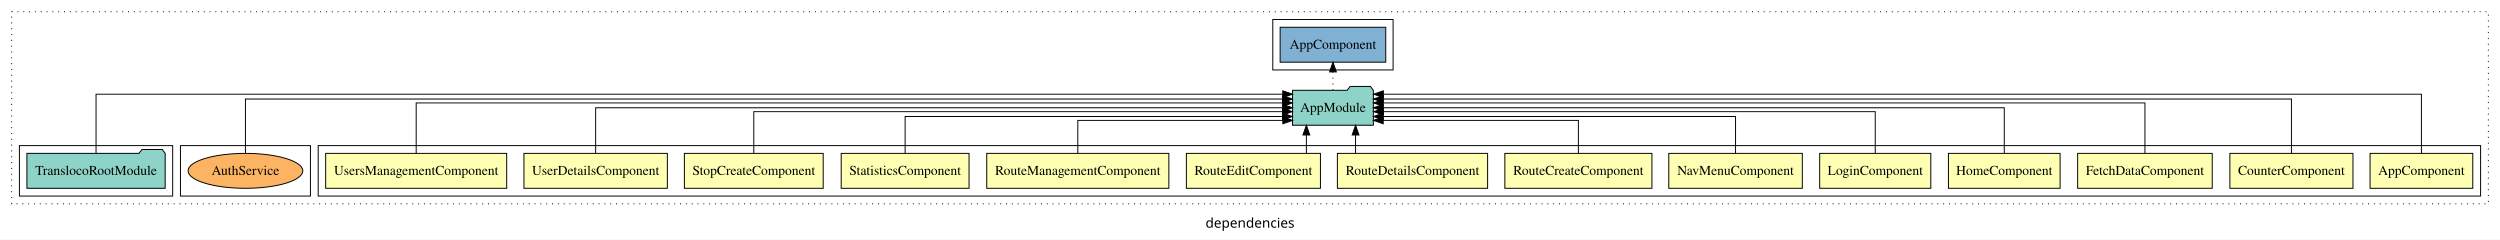
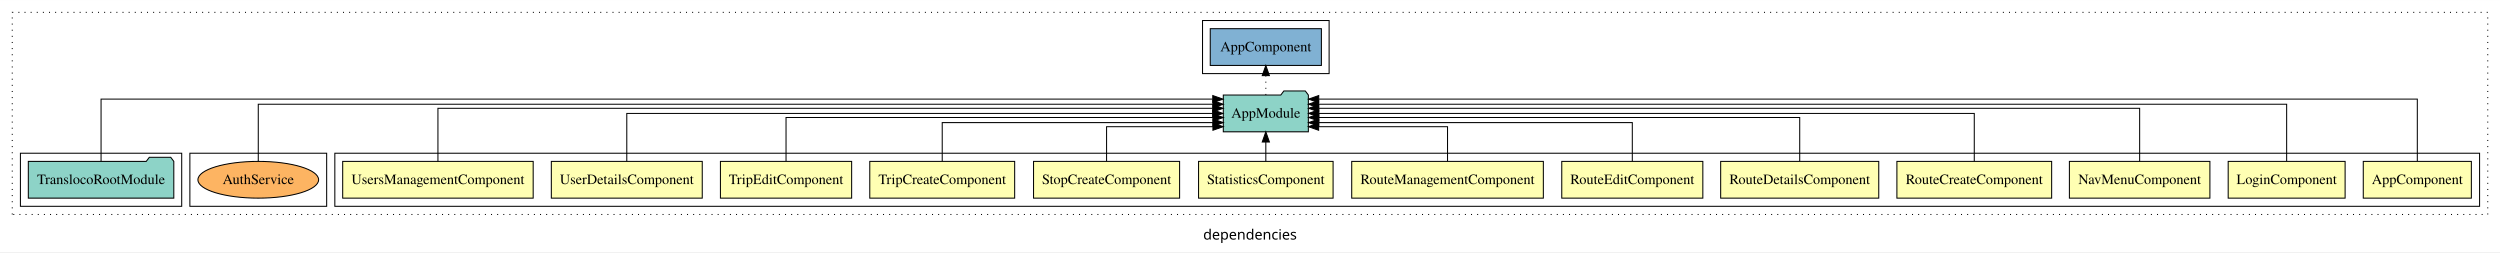
- <svg xmlns="http://www.w3.org/2000/svg" width="2577pt" height="247pt" viewBox="0.00 0.00 2577.00 246.80">
+ <svg xmlns="http://www.w3.org/2000/svg" width="2449pt" height="247pt" viewBox="0.00 0.00 2449.00 246.80">
  <g id="graph0" class="graph" transform="scale(1 1) rotate(0) translate(4 242.8)">
-     <polygon fill="white" stroke="transparent" points="-4,4 -4,-242.8 2573,-242.8 2573,4 -4,4" />
-     <text text-anchor="middle" x="1284.5" y="-8.2" font-family="sans-serif" font-size="14.00">dependencies</text>
+     <polygon fill="white" stroke="transparent" points="-4,4 -4,-242.8 2445,-242.8 2445,4 -4,4" />
+     <text text-anchor="middle" x="1220.5" y="-8.2" font-family="sans-serif" font-size="14.00">dependencies</text>
    <g id="clust1" class="cluster">
-       <polygon fill="none" stroke="black" stroke-dasharray="1,5" points="8,-32.8 8,-230.8 2561,-230.8 2561,-32.8 8,-32.8" />
+       <polygon fill="none" stroke="black" stroke-dasharray="1,5" points="8,-32.8 8,-230.8 2433,-230.8 2433,-32.8 8,-32.8" />
    </g>
    <g id="clust2" class="cluster">
-       <polygon fill="none" stroke="black" points="324,-40.8 324,-92.8 2553,-92.8 2553,-40.8 324,-40.8" />
+       <polygon fill="none" stroke="black" points="324,-40.8 324,-92.8 2425,-92.8 2425,-40.8 324,-40.8" />
    </g>
-     <g id="clust20" class="cluster">
+     <g id="clust19" class="cluster">
      <polygon fill="none" stroke="black" points="182,-40.8 182,-92.8 316,-92.8 316,-40.8 182,-40.8" />
    </g>
-     <g id="clust17" class="cluster">
+     <g id="clust18" class="cluster">
+       <polygon fill="none" stroke="black" points="1174,-170.8 1174,-222.8 1298,-222.8 1298,-170.8 1174,-170.8" />
+     </g>
+     <g id="clust16" class="cluster">
      <polygon fill="none" stroke="black" points="16,-40.8 16,-92.8 174,-92.8 174,-40.8 16,-40.8" />
    </g>
-     <g id="clust19" class="cluster">
-       <polygon fill="none" stroke="black" points="1308,-170.8 1308,-222.8 1432,-222.8 1432,-170.8 1308,-170.8" />
+     <g id="node1" class="node">
+       <polygon fill="#ffffb3" stroke="black" points="2416.94,-84.8 2311.06,-84.8 2311.06,-48.8 2416.94,-48.8 2416.94,-84.8" />
+       <text text-anchor="middle" x="2364" y="-62.6" font-family="Times,serif" font-size="14.00">AppComponent</text>
    </g>
-     <g id="node1" class="node">
-       <polygon fill="#ffffb3" stroke="black" points="2544.94,-84.8 2439.06,-84.8 2439.06,-48.8 2544.94,-48.8 2544.94,-84.8" />
-       <text text-anchor="middle" x="2492" y="-62.6" font-family="Times,serif" font-size="14.00">AppComponent</text>
-     </g>
-     <g id="node15" class="node">
-       <polygon fill="#8dd3c7" stroke="black" points="1411.66,-149.8 1408.66,-153.8 1387.66,-153.8 1384.66,-149.8 1328.34,-149.8 1328.34,-113.8 1411.66,-113.8 1411.66,-149.8" />
-       <text text-anchor="middle" x="1370" y="-127.6" font-family="Times,serif" font-size="14.00">AppModule</text>
+     <g id="node14" class="node">
+       <polygon fill="#8dd3c7" stroke="black" points="1277.66,-149.8 1274.66,-153.8 1253.66,-153.8 1250.66,-149.8 1194.34,-149.8 1194.34,-113.8 1277.66,-113.8 1277.66,-149.8" />
+       <text text-anchor="middle" x="1236" y="-127.6" font-family="Times,serif" font-size="14.00">AppModule</text>
    </g>
    <g id="edge1" class="edge">
-       <path fill="none" stroke="black" d="M2492,-85.12C2492,-108.46 2492,-145.8 2492,-145.8 2492,-145.8 1421.94,-145.8 1421.94,-145.8" />
-       <polygon fill="black" stroke="black" points="1421.94,-142.3 1411.94,-145.8 1421.94,-149.3 1421.94,-142.3" />
+       <path fill="none" stroke="black" d="M2364,-85.12C2364,-108.46 2364,-145.8 2364,-145.8 2364,-145.8 1287.82,-145.8 1287.82,-145.8" />
+       <polygon fill="black" stroke="black" points="1287.82,-142.3 1277.82,-145.8 1287.82,-149.3 1287.82,-142.3" />
    </g>
    <g id="node2" class="node">
-       <polygon fill="#ffffb3" stroke="black" points="2421.44,-84.8 2294.56,-84.8 2294.56,-48.8 2421.44,-48.8 2421.44,-84.8" />
-       <text text-anchor="middle" x="2358" y="-62.6" font-family="Times,serif" font-size="14.00">CounterComponent</text>
+       <polygon fill="#ffffb3" stroke="black" points="2293.27,-84.8 2178.73,-84.8 2178.73,-48.8 2293.27,-48.8 2293.27,-84.8" />
+       <text text-anchor="middle" x="2236" y="-62.6" font-family="Times,serif" font-size="14.00">LoginComponent</text>
    </g>
    <g id="edge2" class="edge">
-       <path fill="none" stroke="black" d="M2358,-85.09C2358,-107.01 2358,-140.8 2358,-140.8 2358,-140.8 1421.82,-140.8 1421.82,-140.8" />
-       <polygon fill="black" stroke="black" points="1421.82,-137.3 1411.82,-140.8 1421.82,-144.3 1421.82,-137.3" />
+       <path fill="none" stroke="black" d="M2236,-85.09C2236,-107.01 2236,-140.8 2236,-140.8 2236,-140.8 1287.7,-140.8 1287.7,-140.8" />
+       <polygon fill="black" stroke="black" points="1287.7,-137.3 1277.7,-140.8 1287.7,-144.3 1287.7,-137.3" />
    </g>
    <g id="node3" class="node">
-       <polygon fill="#ffffb3" stroke="black" points="2276.36,-84.8 2137.64,-84.8 2137.64,-48.8 2276.36,-48.8 2276.36,-84.8" />
-       <text text-anchor="middle" x="2207" y="-62.6" font-family="Times,serif" font-size="14.00">FetchDataComponent</text>
+       <polygon fill="#ffffb3" stroke="black" points="2160.82,-84.8 2023.18,-84.8 2023.18,-48.8 2160.82,-48.8 2160.82,-84.8" />
+       <text text-anchor="middle" x="2092" y="-62.6" font-family="Times,serif" font-size="14.00">NavMenuComponent</text>
    </g>
    <g id="edge3" class="edge">
-       <path fill="none" stroke="black" d="M2207,-84.83C2207,-105.57 2207,-136.8 2207,-136.8 2207,-136.8 1421.79,-136.8 1421.79,-136.8" />
-       <polygon fill="black" stroke="black" points="1421.79,-133.3 1411.79,-136.8 1421.79,-140.3 1421.79,-133.3" />
+       <path fill="none" stroke="black" d="M2092,-84.83C2092,-105.57 2092,-136.8 2092,-136.8 2092,-136.8 1287.87,-136.8 1287.87,-136.8" />
+       <polygon fill="black" stroke="black" points="1287.87,-133.3 1277.87,-136.8 1287.87,-140.3 1287.87,-133.3" />
    </g>
    <g id="node4" class="node">
-       <polygon fill="#ffffb3" stroke="black" points="2119.55,-84.8 2004.45,-84.8 2004.45,-48.8 2119.55,-48.8 2119.55,-84.8" />
-       <text text-anchor="middle" x="2062" y="-62.6" font-family="Times,serif" font-size="14.00">HomeComponent</text>
+       <polygon fill="#ffffb3" stroke="black" points="2005.8,-84.8 1854.2,-84.8 1854.2,-48.8 2005.8,-48.8 2005.8,-84.8" />
+       <text text-anchor="middle" x="1930" y="-62.6" font-family="Times,serif" font-size="14.00">RouteCreateComponent</text>
    </g>
    <g id="edge4" class="edge">
-       <path fill="none" stroke="black" d="M2062,-84.91C2062,-104.14 2062,-131.8 2062,-131.8 2062,-131.8 1421.73,-131.8 1421.73,-131.8" />
-       <polygon fill="black" stroke="black" points="1421.73,-128.3 1411.73,-131.8 1421.73,-135.3 1421.73,-128.3" />
+       <path fill="none" stroke="black" d="M1930,-84.91C1930,-104.14 1930,-131.8 1930,-131.8 1930,-131.8 1287.85,-131.8 1287.85,-131.8" />
+       <polygon fill="black" stroke="black" points="1287.85,-128.3 1277.85,-131.8 1287.85,-135.3 1287.85,-128.3" />
    </g>
    <g id="node5" class="node">
-       <polygon fill="#ffffb3" stroke="black" points="1986.27,-84.8 1871.73,-84.8 1871.73,-48.8 1986.27,-48.8 1986.27,-84.8" />
-       <text text-anchor="middle" x="1929" y="-62.6" font-family="Times,serif" font-size="14.00">LoginComponent</text>
+       <polygon fill="#ffffb3" stroke="black" points="1836.43,-84.8 1681.57,-84.8 1681.57,-48.8 1836.43,-48.8 1836.43,-84.8" />
+       <text text-anchor="middle" x="1759" y="-62.6" font-family="Times,serif" font-size="14.00">RouteDetailsComponent</text>
    </g>
    <g id="edge5" class="edge">
-       <path fill="none" stroke="black" d="M1929,-85.1C1929,-103.07 1929,-127.8 1929,-127.8 1929,-127.8 1422.02,-127.8 1422.02,-127.8" />
-       <polygon fill="black" stroke="black" points="1422.02,-124.3 1412.02,-127.8 1422.02,-131.3 1422.02,-124.3" />
+       <path fill="none" stroke="black" d="M1759,-85.1C1759,-103.07 1759,-127.8 1759,-127.8 1759,-127.8 1287.92,-127.8 1287.92,-127.8" />
+       <polygon fill="black" stroke="black" points="1287.92,-124.3 1277.92,-127.8 1287.92,-131.3 1287.92,-124.3" />
    </g>
    <g id="node6" class="node">
-       <polygon fill="#ffffb3" stroke="black" points="1853.82,-84.8 1716.18,-84.8 1716.18,-48.8 1853.82,-48.8 1853.82,-84.8" />
-       <text text-anchor="middle" x="1785" y="-62.6" font-family="Times,serif" font-size="14.00">NavMenuComponent</text>
+       <polygon fill="#ffffb3" stroke="black" points="1664.1,-84.8 1525.9,-84.8 1525.9,-48.8 1664.1,-48.8 1664.1,-84.8" />
+       <text text-anchor="middle" x="1595" y="-62.6" font-family="Times,serif" font-size="14.00">RouteEditComponent</text>
    </g>
    <g id="edge6" class="edge">
-       <path fill="none" stroke="black" d="M1785,-84.83C1785,-101.2 1785,-122.8 1785,-122.8 1785,-122.8 1421.69,-122.8 1421.69,-122.8" />
-       <polygon fill="black" stroke="black" points="1421.69,-119.3 1411.69,-122.8 1421.69,-126.3 1421.69,-119.3" />
+       <path fill="none" stroke="black" d="M1595,-84.83C1595,-101.2 1595,-122.8 1595,-122.8 1595,-122.8 1287.88,-122.8 1287.88,-122.8" />
+       <polygon fill="black" stroke="black" points="1287.88,-119.3 1277.88,-122.8 1287.88,-126.3 1287.88,-119.3" />
    </g>
    <g id="node7" class="node">
-       <polygon fill="#ffffb3" stroke="black" points="1698.8,-84.8 1547.2,-84.8 1547.2,-48.8 1698.8,-48.8 1698.8,-84.8" />
-       <text text-anchor="middle" x="1623" y="-62.6" font-family="Times,serif" font-size="14.00">RouteCreateComponent</text>
+       <polygon fill="#ffffb3" stroke="black" points="1507.86,-84.8 1320.14,-84.8 1320.14,-48.8 1507.86,-48.8 1507.86,-84.8" />
+       <text text-anchor="middle" x="1414" y="-62.6" font-family="Times,serif" font-size="14.00">RouteManagementComponent</text>
    </g>
    <g id="edge7" class="edge">
-       <path fill="none" stroke="black" d="M1623,-84.99C1623,-99.98 1623,-118.8 1623,-118.8 1623,-118.8 1421.78,-118.8 1421.78,-118.8" />
-       <polygon fill="black" stroke="black" points="1421.78,-115.3 1411.78,-118.8 1421.78,-122.3 1421.78,-115.3" />
+       <path fill="none" stroke="black" d="M1414,-84.99C1414,-99.98 1414,-118.8 1414,-118.8 1414,-118.8 1287.73,-118.8 1287.73,-118.8" />
+       <polygon fill="black" stroke="black" points="1287.73,-115.3 1277.73,-118.8 1287.73,-122.3 1287.73,-115.3" />
    </g>
    <g id="node8" class="node">
-       <polygon fill="#ffffb3" stroke="black" points="1529.43,-84.8 1374.57,-84.8 1374.57,-48.8 1529.43,-48.8 1529.43,-84.8" />
-       <text text-anchor="middle" x="1452" y="-62.6" font-family="Times,serif" font-size="14.00">RouteDetailsComponent</text>
+       <polygon fill="#ffffb3" stroke="black" points="1301.89,-84.8 1170.11,-84.8 1170.11,-48.8 1301.89,-48.8 1301.89,-84.8" />
+       <text text-anchor="middle" x="1236" y="-62.6" font-family="Times,serif" font-size="14.00">StatisticsComponent</text>
    </g>
    <g id="edge8" class="edge">
-       <path fill="none" stroke="black" d="M1393.31,-84.91C1393.31,-84.91 1393.31,-103.79 1393.31,-103.79" />
-       <polygon fill="black" stroke="black" points="1389.81,-103.79 1393.31,-113.79 1396.81,-103.79 1389.81,-103.79" />
+       <path fill="none" stroke="black" d="M1236,-84.91C1236,-84.91 1236,-103.79 1236,-103.79" />
+       <polygon fill="black" stroke="black" points="1232.5,-103.79 1236,-113.79 1239.5,-103.79 1232.5,-103.79" />
    </g>
    <g id="node9" class="node">
-       <polygon fill="#ffffb3" stroke="black" points="1357.1,-84.8 1218.9,-84.8 1218.9,-48.8 1357.1,-48.8 1357.1,-84.8" />
-       <text text-anchor="middle" x="1288" y="-62.6" font-family="Times,serif" font-size="14.00">RouteEditComponent</text>
+       <polygon fill="#ffffb3" stroke="black" points="1151.54,-84.8 1008.46,-84.8 1008.46,-48.8 1151.54,-48.8 1151.54,-84.8" />
+       <text text-anchor="middle" x="1080" y="-62.6" font-family="Times,serif" font-size="14.00">StopCreateComponent</text>
    </g>
    <g id="edge9" class="edge">
-       <path fill="none" stroke="black" d="M1342.61,-84.91C1342.61,-84.91 1342.61,-103.79 1342.61,-103.79" />
-       <polygon fill="black" stroke="black" points="1339.11,-103.79 1342.61,-113.79 1346.11,-103.79 1339.11,-103.79" />
+       <path fill="none" stroke="black" d="M1080,-84.99C1080,-99.98 1080,-118.8 1080,-118.8 1080,-118.8 1184.19,-118.8 1184.19,-118.8" />
+       <polygon fill="black" stroke="black" points="1184.19,-122.3 1194.19,-118.8 1184.19,-115.3 1184.19,-122.3" />
    </g>
    <g id="node10" class="node">
-       <polygon fill="#ffffb3" stroke="black" points="1200.86,-84.8 1013.14,-84.8 1013.14,-48.8 1200.86,-48.8 1200.86,-84.8" />
-       <text text-anchor="middle" x="1107" y="-62.6" font-family="Times,serif" font-size="14.00">RouteManagementComponent</text>
+       <polygon fill="#ffffb3" stroke="black" points="989.97,-84.8 848.03,-84.8 848.03,-48.8 989.97,-48.8 989.97,-84.8" />
+       <text text-anchor="middle" x="919" y="-62.6" font-family="Times,serif" font-size="14.00">TripCreateComponent</text>
    </g>
    <g id="edge10" class="edge">
-       <path fill="none" stroke="black" d="M1107,-84.99C1107,-99.98 1107,-118.8 1107,-118.8 1107,-118.8 1318.33,-118.8 1318.33,-118.8" />
-       <polygon fill="black" stroke="black" points="1318.33,-122.3 1328.33,-118.8 1318.33,-115.3 1318.33,-122.3" />
+       <path fill="none" stroke="black" d="M919,-84.83C919,-101.2 919,-122.8 919,-122.8 919,-122.8 1184.23,-122.8 1184.23,-122.8" />
+       <polygon fill="black" stroke="black" points="1184.23,-126.3 1194.23,-122.8 1184.23,-119.3 1184.23,-126.3" />
    </g>
    <g id="node11" class="node">
-       <polygon fill="#ffffb3" stroke="black" points="994.89,-84.8 863.11,-84.8 863.11,-48.8 994.89,-48.8 994.89,-84.8" />
-       <text text-anchor="middle" x="929" y="-62.6" font-family="Times,serif" font-size="14.00">StatisticsComponent</text>
+       <polygon fill="#ffffb3" stroke="black" points="830.27,-84.8 701.73,-84.8 701.73,-48.8 830.27,-48.8 830.27,-84.8" />
+       <text text-anchor="middle" x="766" y="-62.6" font-family="Times,serif" font-size="14.00">TripEditComponent</text>
    </g>
    <g id="edge11" class="edge">
-       <path fill="none" stroke="black" d="M929,-84.83C929,-101.2 929,-122.8 929,-122.8 929,-122.8 1318.11,-122.8 1318.11,-122.8" />
-       <polygon fill="black" stroke="black" points="1318.11,-126.3 1328.11,-122.8 1318.11,-119.3 1318.11,-126.3" />
+       <path fill="none" stroke="black" d="M766,-85.1C766,-103.07 766,-127.8 766,-127.8 766,-127.8 1184.29,-127.8 1184.29,-127.8" />
+       <polygon fill="black" stroke="black" points="1184.29,-131.3 1194.29,-127.8 1184.29,-124.3 1184.29,-131.3" />
    </g>
    <g id="node12" class="node">
-       <polygon fill="#ffffb3" stroke="black" points="844.54,-84.8 701.46,-84.8 701.46,-48.8 844.54,-48.8 844.54,-84.8" />
-       <text text-anchor="middle" x="773" y="-62.6" font-family="Times,serif" font-size="14.00">StopCreateComponent</text>
-     </g>
-     <g id="edge12" class="edge">
-       <path fill="none" stroke="black" d="M773,-85.1C773,-103.07 773,-127.8 773,-127.8 773,-127.8 1318.02,-127.8 1318.02,-127.8" />
-       <polygon fill="black" stroke="black" points="1318.02,-131.3 1328.02,-127.8 1318.02,-124.3 1318.02,-131.3" />
-     </g>
-     <g id="node13" class="node">
      <polygon fill="#ffffb3" stroke="black" points="683.92,-84.8 536.08,-84.8 536.08,-48.8 683.92,-48.8 683.92,-84.8" />
      <text text-anchor="middle" x="610" y="-62.6" font-family="Times,serif" font-size="14.00">UserDetailsComponent</text>
    </g>
-     <g id="edge13" class="edge">
-       <path fill="none" stroke="black" d="M610,-84.91C610,-104.14 610,-131.8 610,-131.8 610,-131.8 1318.33,-131.8 1318.33,-131.8" />
-       <polygon fill="black" stroke="black" points="1318.33,-135.3 1328.33,-131.8 1318.33,-128.3 1318.33,-135.3" />
+     <g id="edge12" class="edge">
+       <path fill="none" stroke="black" d="M610,-84.91C610,-104.14 610,-131.8 610,-131.8 610,-131.8 1183.95,-131.8 1183.95,-131.8" />
+       <polygon fill="black" stroke="black" points="1183.95,-135.3 1193.95,-131.8 1183.95,-128.3 1183.95,-135.3" />
    </g>
-     <g id="node14" class="node">
+     <g id="node13" class="node">
      <polygon fill="#ffffb3" stroke="black" points="518.3,-84.8 331.7,-84.8 331.7,-48.8 518.3,-48.8 518.3,-84.8" />
      <text text-anchor="middle" x="425" y="-62.6" font-family="Times,serif" font-size="14.00">UsersManagementComponent</text>
    </g>
-     <g id="edge14" class="edge">
-       <path fill="none" stroke="black" d="M425,-84.83C425,-105.57 425,-136.8 425,-136.8 425,-136.8 1318.18,-136.8 1318.18,-136.8" />
-       <polygon fill="black" stroke="black" points="1318.18,-140.3 1328.18,-136.8 1318.18,-133.3 1318.18,-140.3" />
-     </g>
-     <g id="node17" class="node">
-       <polygon fill="#80b1d3" stroke="black" points="1424.44,-214.8 1315.56,-214.8 1315.56,-178.8 1424.44,-178.8 1424.44,-214.8" />
-       <text text-anchor="middle" x="1370" y="-192.6" font-family="Times,serif" font-size="14.00">AppComponent </text>
-     </g>
-     <g id="edge16" class="edge">
-       <path fill="none" stroke="black" stroke-dasharray="1,5" d="M1370,-149.91C1370,-149.91 1370,-168.79 1370,-168.79" />
-       <polygon fill="black" stroke="black" points="1366.5,-168.79 1370,-178.79 1373.5,-168.79 1366.5,-168.79" />
+     <g id="edge13" class="edge">
+       <path fill="none" stroke="black" d="M425,-84.83C425,-105.57 425,-136.8 425,-136.8 425,-136.8 1184.1,-136.8 1184.1,-136.8" />
+       <polygon fill="black" stroke="black" points="1184.1,-140.3 1194.1,-136.8 1184.1,-133.3 1184.1,-140.3" />
    </g>
    <g id="node16" class="node">
+       <polygon fill="#80b1d3" stroke="black" points="1290.44,-214.8 1181.56,-214.8 1181.56,-178.8 1290.44,-178.8 1290.44,-214.8" />
+       <text text-anchor="middle" x="1236" y="-192.6" font-family="Times,serif" font-size="14.00">AppComponent </text>
+     </g>
+     <g id="edge15" class="edge">
+       <path fill="none" stroke="black" stroke-dasharray="1,5" d="M1236,-149.91C1236,-149.91 1236,-168.79 1236,-168.79" />
+       <polygon fill="black" stroke="black" points="1232.5,-168.79 1236,-178.79 1239.5,-168.79 1232.5,-168.79" />
+     </g>
+     <g id="node15" class="node">
      <polygon fill="#8dd3c7" stroke="black" points="166.26,-84.8 163.26,-88.8 142.26,-88.8 139.26,-84.8 23.74,-84.8 23.74,-48.8 166.26,-48.8 166.26,-84.8" />
      <text text-anchor="middle" x="95" y="-62.6" font-family="Times,serif" font-size="14.00">TranslocoRootModule</text>
    </g>
-     <g id="edge15" class="edge">
-       <path fill="none" stroke="black" d="M95,-85.12C95,-108.46 95,-145.8 95,-145.8 95,-145.8 1318.3,-145.8 1318.3,-145.8" />
-       <polygon fill="black" stroke="black" points="1318.3,-149.3 1328.3,-145.8 1318.3,-142.3 1318.3,-149.3" />
+     <g id="edge14" class="edge">
+       <path fill="none" stroke="black" d="M95,-85.12C95,-108.46 95,-145.8 95,-145.8 95,-145.8 1184.04,-145.8 1184.04,-145.8" />
+       <polygon fill="black" stroke="black" points="1184.04,-149.3 1194.04,-145.8 1184.04,-142.3 1184.04,-149.3" />
    </g>
-     <g id="node18" class="node">
+     <g id="node17" class="node">
      <ellipse fill="#fdb462" stroke="black" cx="249" cy="-66.8" rx="59.11" ry="18" />
      <text text-anchor="middle" x="249" y="-62.6" font-family="Times,serif" font-size="14.00">AuthService</text>
    </g>
-     <g id="edge17" class="edge">
-       <path fill="none" stroke="black" d="M249,-85.09C249,-107.01 249,-140.8 249,-140.8 249,-140.8 1318.1,-140.8 1318.1,-140.8" />
-       <polygon fill="black" stroke="black" points="1318.1,-144.3 1328.1,-140.8 1318.1,-137.3 1318.1,-144.3" />
+     <g id="edge16" class="edge">
+       <path fill="none" stroke="black" d="M249,-85.09C249,-107.01 249,-140.8 249,-140.8 249,-140.8 1184.22,-140.8 1184.22,-140.8" />
+       <polygon fill="black" stroke="black" points="1184.22,-144.3 1194.22,-140.8 1184.22,-137.3 1184.22,-144.3" />
    </g>
  </g>
</svg>
